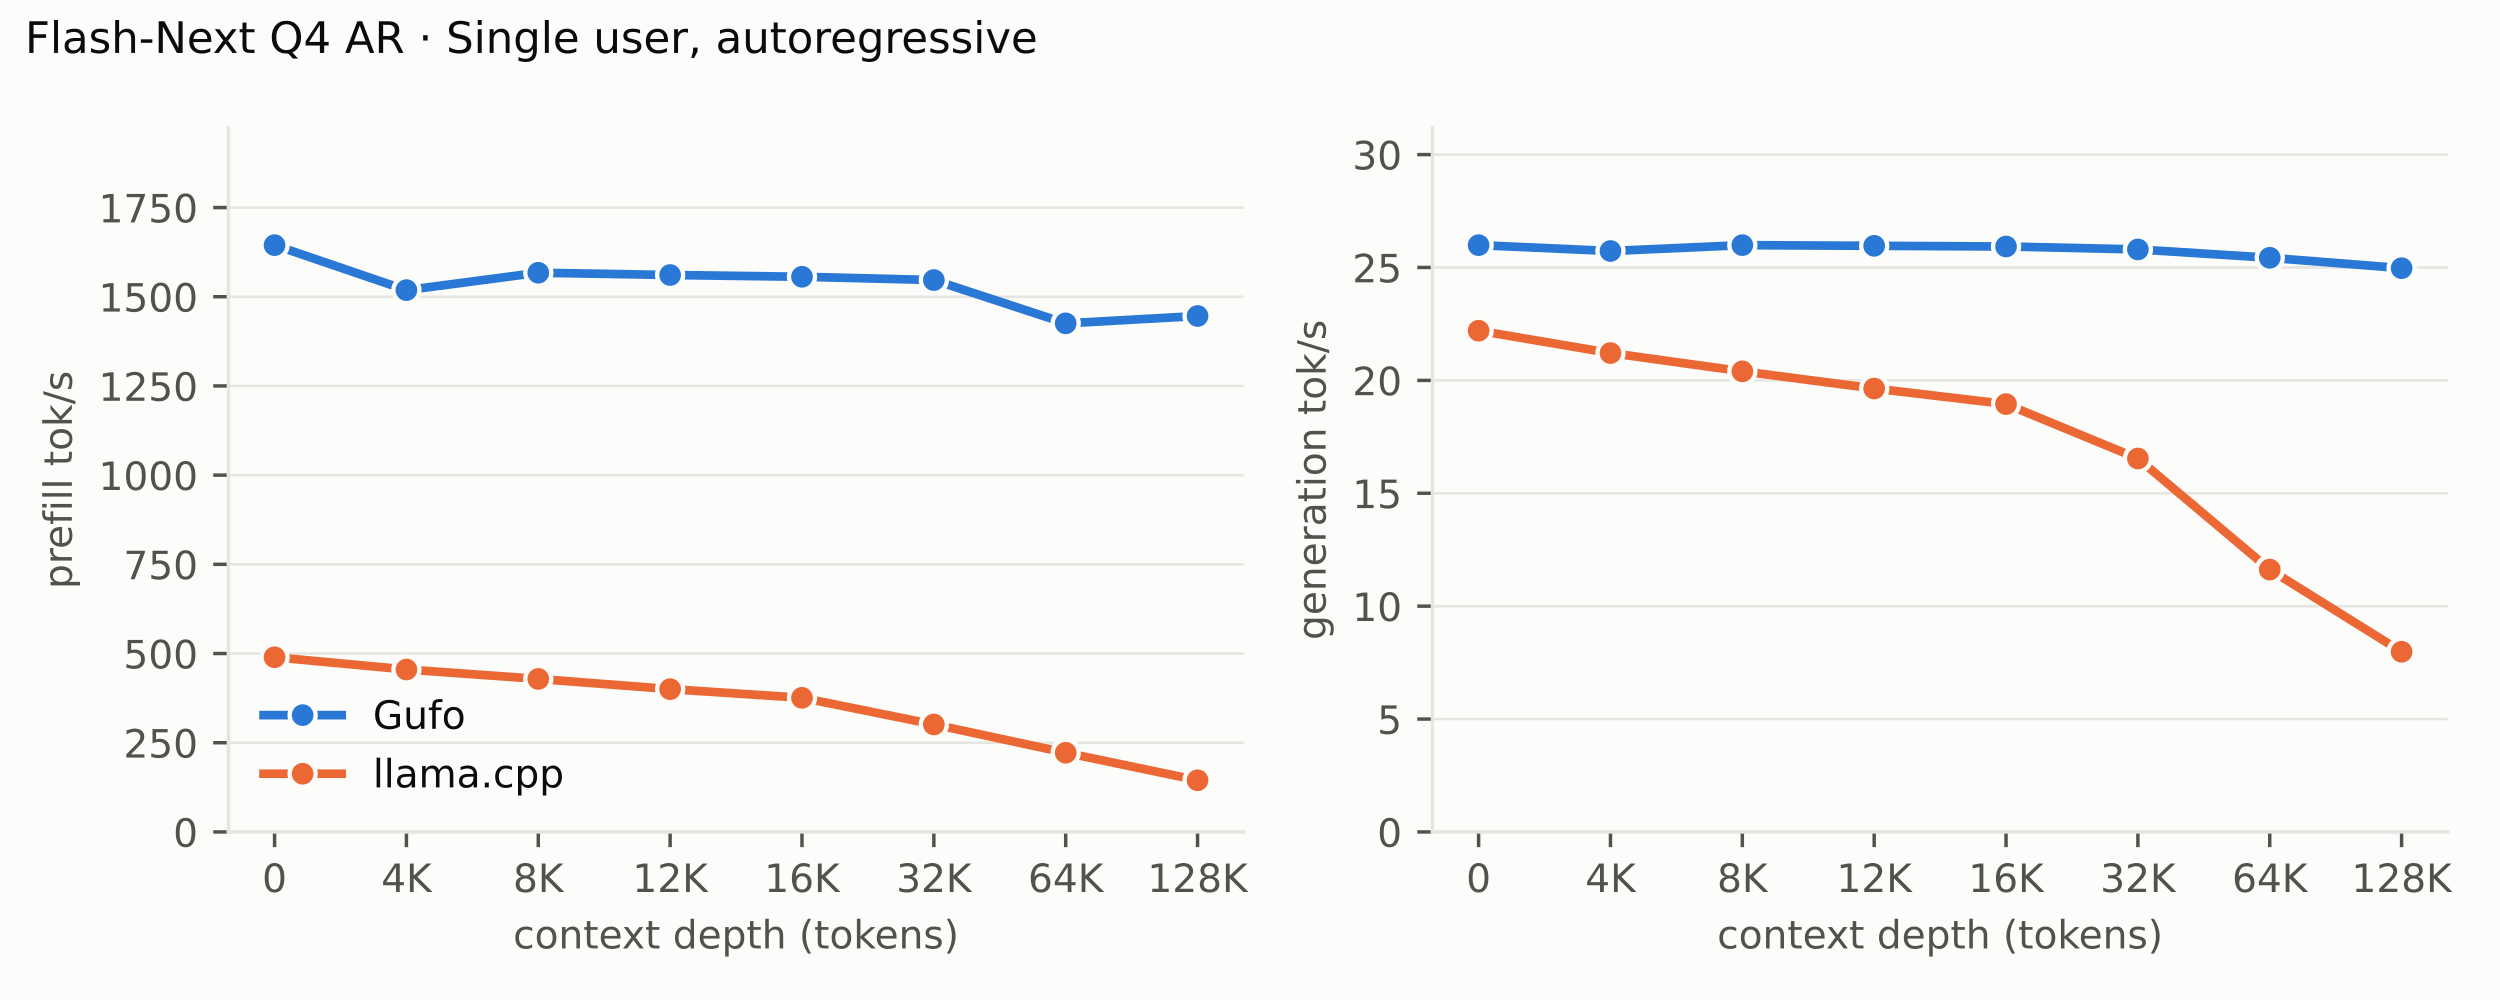
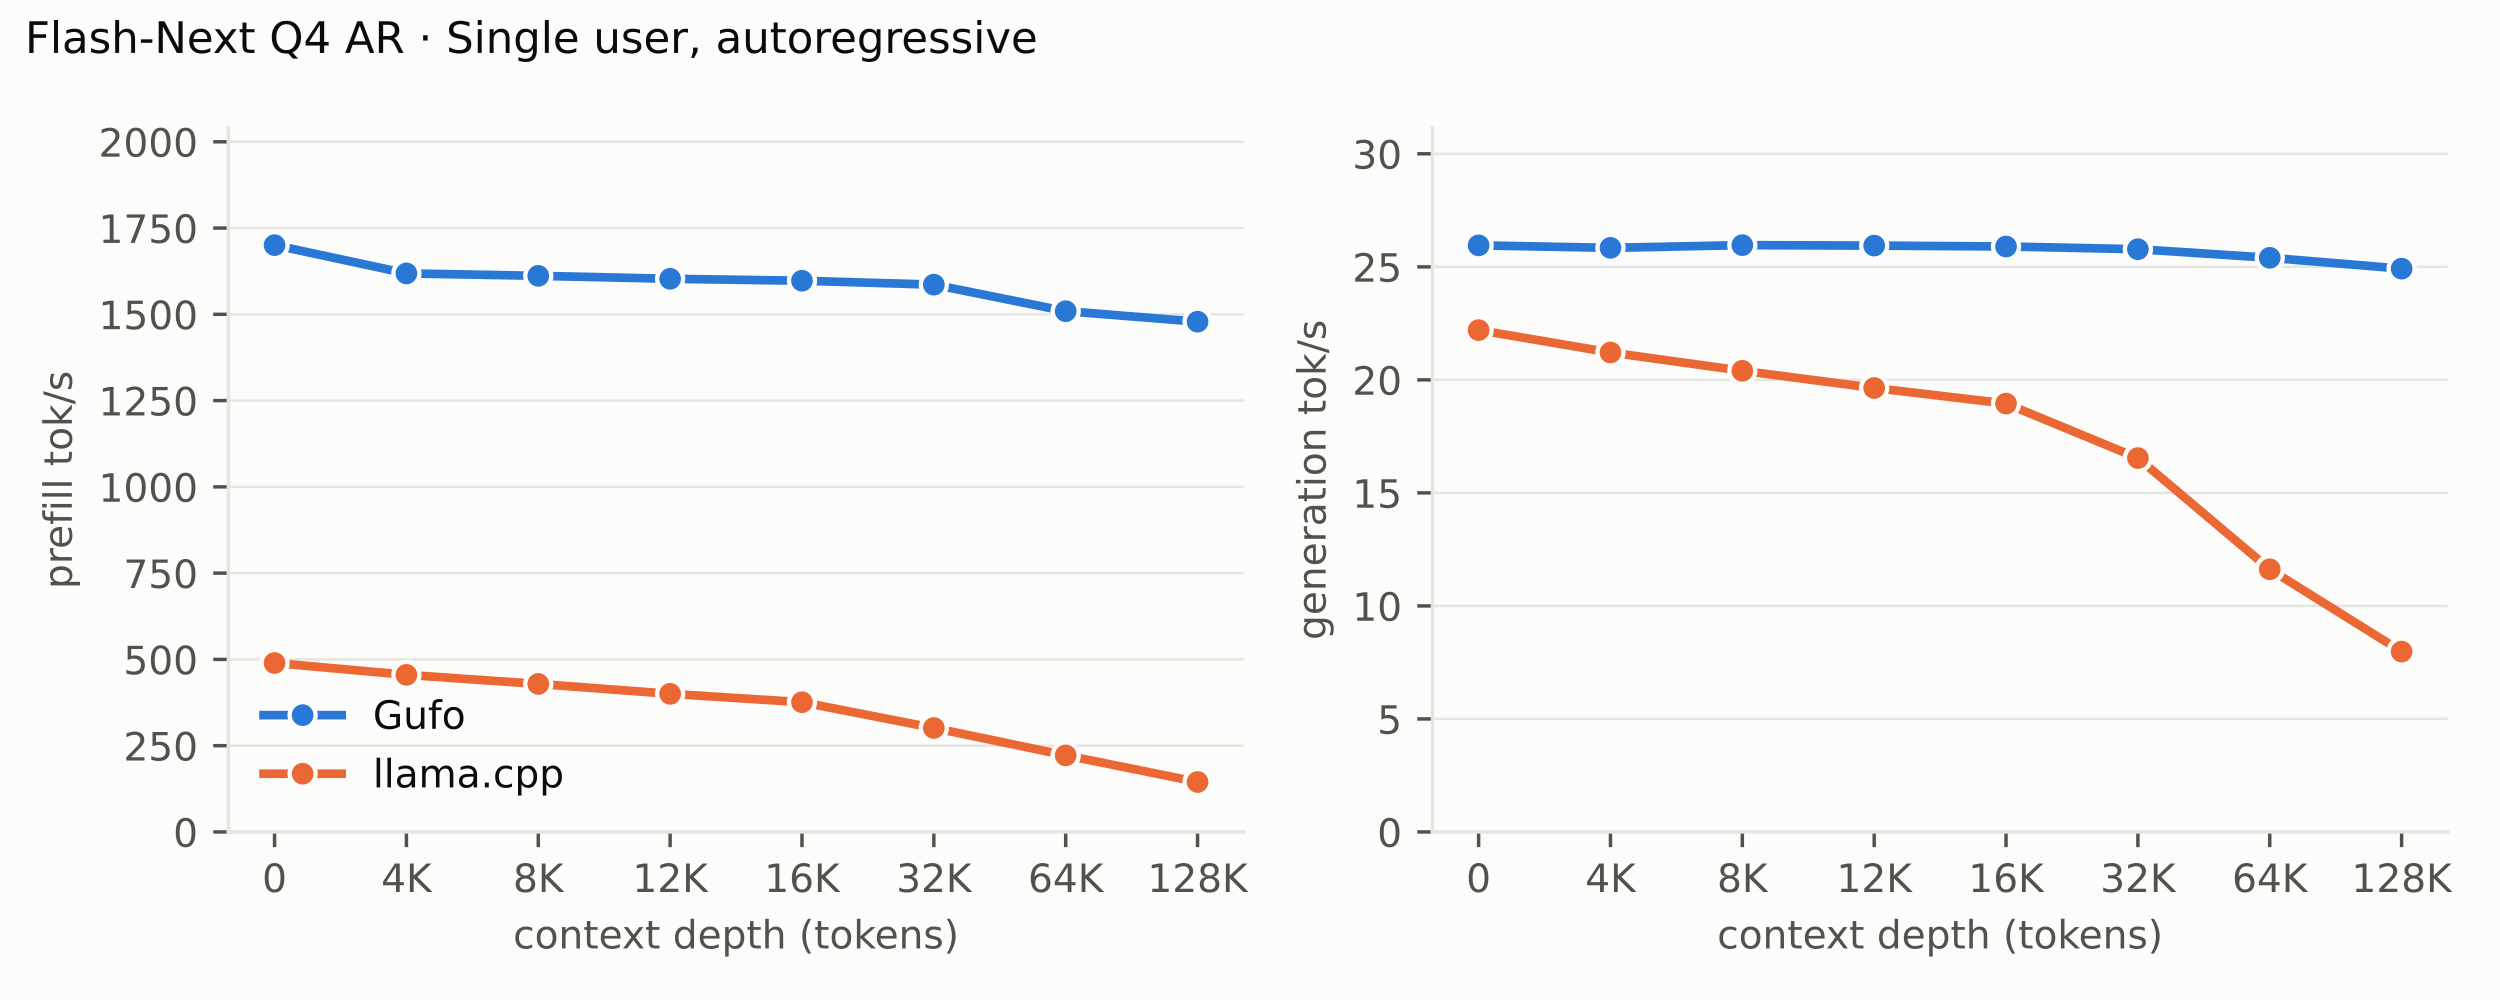
<svg xmlns="http://www.w3.org/2000/svg" xmlns:xlink="http://www.w3.org/1999/xlink" width="576pt" height="230.4pt" viewBox="0 0 576 230.4" version="1.1">
  <defs>
    <style type="text/css">*{stroke-linejoin: round; stroke-linecap: butt}</style>
  </defs>
  <g id="figure_1">
    <g id="patch_1">
      <path d="M 0 230.4 L 576 230.4 L 576 0 L 0 0 z " style="fill: #fcfcfb" />
    </g>
    <g id="axes_1">
      <g id="patch_2">
        <path d="M 52.626 191.679 L 286.549 191.679 L 286.549 29.441 L 52.626 29.441 z " style="fill: #fcfcfb" />
      </g>
      <g id="matplotlib.axis_1">
        <g id="xtick_1">
          <g id="line2d_1">
            <defs>
              <path id="m1ebf051f68" d="M 0 0 L 0 3.5 " style="stroke: #52514e; stroke-width: 0.8" />
            </defs>
            <g>
              <use xlink:href="#m1ebf051f68" x="63.259" y="191.679" style="fill: #52514e; stroke: #52514e; stroke-width: 0.8" />
            </g>
          </g>
          <g id="text_1">
            <text style="font-size: 9px; font-family: 'DejaVu Sans', 'Bitstream Vera Sans', 'Computer Modern Sans Serif', 'Lucida Grande', 'Verdana', 'Geneva', 'Lucid', 'Arial', 'Helvetica', 'Avant Garde', sans-serif; text-anchor: middle; fill: #52514e" x="63.259" y="205.517" transform="rotate(-0 63.25858 205.5172)">0</text>
          </g>
        </g>
        <g id="xtick_2">
          <g id="line2d_2">
            <g>
              <use xlink:href="#m1ebf051f68" x="93.638" y="191.679" style="fill: #52514e; stroke: #52514e; stroke-width: 0.8" />
            </g>
          </g>
          <g id="text_2">
            <text style="font-size: 9px; font-family: 'DejaVu Sans', 'Bitstream Vera Sans', 'Computer Modern Sans Serif', 'Lucida Grande', 'Verdana', 'Geneva', 'Lucid', 'Arial', 'Helvetica', 'Avant Garde', sans-serif; text-anchor: middle; fill: #52514e" x="93.638" y="205.517" transform="rotate(-0 93.63823 205.5172)">4K</text>
          </g>
        </g>
        <g id="xtick_3">
          <g id="line2d_3">
            <g>
              <use xlink:href="#m1ebf051f68" x="124.018" y="191.679" style="fill: #52514e; stroke: #52514e; stroke-width: 0.8" />
            </g>
          </g>
          <g id="text_3">
            <text style="font-size: 9px; font-family: 'DejaVu Sans', 'Bitstream Vera Sans', 'Computer Modern Sans Serif', 'Lucida Grande', 'Verdana', 'Geneva', 'Lucid', 'Arial', 'Helvetica', 'Avant Garde', sans-serif; text-anchor: middle; fill: #52514e" x="124.018" y="205.517" transform="rotate(-0 124.0179 205.5172)">8K</text>
          </g>
        </g>
        <g id="xtick_4">
          <g id="line2d_4">
            <g>
              <use xlink:href="#m1ebf051f68" x="154.398" y="191.679" style="fill: #52514e; stroke: #52514e; stroke-width: 0.8" />
            </g>
          </g>
          <g id="text_4">
            <text style="font-size: 9px; font-family: 'DejaVu Sans', 'Bitstream Vera Sans', 'Computer Modern Sans Serif', 'Lucida Grande', 'Verdana', 'Geneva', 'Lucid', 'Arial', 'Helvetica', 'Avant Garde', sans-serif; text-anchor: middle; fill: #52514e" x="154.398" y="205.517" transform="rotate(-0 154.3975 205.5172)">12K</text>
          </g>
        </g>
        <g id="xtick_5">
          <g id="line2d_5">
            <g>
              <use xlink:href="#m1ebf051f68" x="184.777" y="191.679" style="fill: #52514e; stroke: #52514e; stroke-width: 0.8" />
            </g>
          </g>
          <g id="text_5">
            <text style="font-size: 9px; font-family: 'DejaVu Sans', 'Bitstream Vera Sans', 'Computer Modern Sans Serif', 'Lucida Grande', 'Verdana', 'Geneva', 'Lucid', 'Arial', 'Helvetica', 'Avant Garde', sans-serif; text-anchor: middle; fill: #52514e" x="184.777" y="205.517" transform="rotate(-0 184.7772 205.5172)">16K</text>
          </g>
        </g>
        <g id="xtick_6">
          <g id="line2d_6">
            <g>
              <use xlink:href="#m1ebf051f68" x="215.157" y="191.679" style="fill: #52514e; stroke: #52514e; stroke-width: 0.8" />
            </g>
          </g>
          <g id="text_6">
            <text style="font-size: 9px; font-family: 'DejaVu Sans', 'Bitstream Vera Sans', 'Computer Modern Sans Serif', 'Lucida Grande', 'Verdana', 'Geneva', 'Lucid', 'Arial', 'Helvetica', 'Avant Garde', sans-serif; text-anchor: middle; fill: #52514e" x="215.157" y="205.517" transform="rotate(-0 215.1568 205.5172)">32K</text>
          </g>
        </g>
        <g id="xtick_7">
          <g id="line2d_7">
            <g>
              <use xlink:href="#m1ebf051f68" x="245.536" y="191.679" style="fill: #52514e; stroke: #52514e; stroke-width: 0.8" />
            </g>
          </g>
          <g id="text_7">
            <text style="font-size: 9px; font-family: 'DejaVu Sans', 'Bitstream Vera Sans', 'Computer Modern Sans Serif', 'Lucida Grande', 'Verdana', 'Geneva', 'Lucid', 'Arial', 'Helvetica', 'Avant Garde', sans-serif; text-anchor: middle; fill: #52514e" x="245.536" y="205.517" transform="rotate(-0 245.5365 205.5172)">64K</text>
          </g>
        </g>
        <g id="xtick_8">
          <g id="line2d_8">
            <g>
              <use xlink:href="#m1ebf051f68" x="275.916" y="191.679" style="fill: #52514e; stroke: #52514e; stroke-width: 0.8" />
            </g>
          </g>
          <g id="text_8">
            <text style="font-size: 9px; font-family: 'DejaVu Sans', 'Bitstream Vera Sans', 'Computer Modern Sans Serif', 'Lucida Grande', 'Verdana', 'Geneva', 'Lucid', 'Arial', 'Helvetica', 'Avant Garde', sans-serif; text-anchor: middle; fill: #52514e" x="275.916" y="205.517" transform="rotate(-0 275.9161 205.5172)">128K</text>
          </g>
        </g>
        <g id="text_9">
          <text style="font-size: 9px; font-family: 'DejaVu Sans', 'Bitstream Vera Sans', 'Computer Modern Sans Serif', 'Lucida Grande', 'Verdana', 'Geneva', 'Lucid', 'Arial', 'Helvetica', 'Avant Garde', sans-serif; text-anchor: middle; fill: #52514e" x="169.587" y="218.518" transform="rotate(-0 169.5874 218.5179)">context depth (tokens)</text>
        </g>
      </g>
      <g id="matplotlib.axis_2">
        <g id="ytick_1">
          <g id="line2d_9">
            <path d="M 52.626 191.679 L 286.549 191.679 " clip-path="url(#p1245cb9a4b)" style="fill: none; stroke: #e6e5e1; stroke-width: 0.6; stroke-linecap: square" />
          </g>
          <g id="line2d_10">
            <defs>
              <path id="m680e5b1e24" d="M 0 0 L -3.5 0 " style="stroke: #52514e; stroke-width: 0.8" />
            </defs>
            <g>
              <use xlink:href="#m680e5b1e24" x="52.626" y="191.679" style="fill: #52514e; stroke: #52514e; stroke-width: 0.8" />
            </g>
          </g>
          <g id="text_10">
            <text style="font-size: 9px; font-family: 'DejaVu Sans', 'Bitstream Vera Sans', 'Computer Modern Sans Serif', 'Lucida Grande', 'Verdana', 'Geneva', 'Lucid', 'Arial', 'Helvetica', 'Avant Garde', sans-serif; text-anchor: end; fill: #52514e" x="45.626" y="195.098" transform="rotate(-0 45.6257 195.0982)">0</text>
          </g>
        </g>
        <g id="ytick_2">
          <g id="line2d_11">
-             <path d="M 52.626 171.128 L 286.549 171.128 " clip-path="url(#p1245cb9a4b)" style="fill: none; stroke: #e6e5e1; stroke-width: 0.6; stroke-linecap: square" />
+             <path d="M 52.626 171.803 L 286.549 171.803 " clip-path="url(#p1245cb9a4b)" style="fill: none; stroke: #e6e5e1; stroke-width: 0.6; stroke-linecap: square" />
          </g>
          <g id="line2d_12">
            <g>
-               <use xlink:href="#m680e5b1e24" x="52.626" y="171.128" style="fill: #52514e; stroke: #52514e; stroke-width: 0.8" />
+               <use xlink:href="#m680e5b1e24" x="52.626" y="171.803" style="fill: #52514e; stroke: #52514e; stroke-width: 0.8" />
            </g>
          </g>
          <g id="text_11">
-             <text style="font-size: 9px; font-family: 'DejaVu Sans', 'Bitstream Vera Sans', 'Computer Modern Sans Serif', 'Lucida Grande', 'Verdana', 'Geneva', 'Lucid', 'Arial', 'Helvetica', 'Avant Garde', sans-serif; text-anchor: end; fill: #52514e" x="45.626" y="174.547" transform="rotate(-0 45.6257 174.5473)">250</text>
+             <text style="font-size: 9px; font-family: 'DejaVu Sans', 'Bitstream Vera Sans', 'Computer Modern Sans Serif', 'Lucida Grande', 'Verdana', 'Geneva', 'Lucid', 'Arial', 'Helvetica', 'Avant Garde', sans-serif; text-anchor: end; fill: #52514e" x="45.626" y="175.222" transform="rotate(-0 45.6257 175.2222)">250</text>
          </g>
        </g>
        <g id="ytick_3">
          <g id="line2d_13">
-             <path d="M 52.626 150.577 L 286.549 150.577 " clip-path="url(#p1245cb9a4b)" style="fill: none; stroke: #e6e5e1; stroke-width: 0.6; stroke-linecap: square" />
+             <path d="M 52.626 151.927 L 286.549 151.927 " clip-path="url(#p1245cb9a4b)" style="fill: none; stroke: #e6e5e1; stroke-width: 0.6; stroke-linecap: square" />
          </g>
          <g id="line2d_14">
            <g>
-               <use xlink:href="#m680e5b1e24" x="52.626" y="150.577" style="fill: #52514e; stroke: #52514e; stroke-width: 0.8" />
+               <use xlink:href="#m680e5b1e24" x="52.626" y="151.927" style="fill: #52514e; stroke: #52514e; stroke-width: 0.8" />
            </g>
          </g>
          <g id="text_12">
-             <text style="font-size: 9px; font-family: 'DejaVu Sans', 'Bitstream Vera Sans', 'Computer Modern Sans Serif', 'Lucida Grande', 'Verdana', 'Geneva', 'Lucid', 'Arial', 'Helvetica', 'Avant Garde', sans-serif; text-anchor: end; fill: #52514e" x="45.626" y="153.996" transform="rotate(-0 45.6257 153.9964)">500</text>
+             <text style="font-size: 9px; font-family: 'DejaVu Sans', 'Bitstream Vera Sans', 'Computer Modern Sans Serif', 'Lucida Grande', 'Verdana', 'Geneva', 'Lucid', 'Arial', 'Helvetica', 'Avant Garde', sans-serif; text-anchor: end; fill: #52514e" x="45.626" y="155.346" transform="rotate(-0 45.6257 155.3461)">500</text>
          </g>
        </g>
        <g id="ytick_4">
          <g id="line2d_15">
-             <path d="M 52.626 130.027 L 286.549 130.027 " clip-path="url(#p1245cb9a4b)" style="fill: none; stroke: #e6e5e1; stroke-width: 0.6; stroke-linecap: square" />
+             <path d="M 52.626 132.051 L 286.549 132.051 " clip-path="url(#p1245cb9a4b)" style="fill: none; stroke: #e6e5e1; stroke-width: 0.6; stroke-linecap: square" />
          </g>
          <g id="line2d_16">
            <g>
-               <use xlink:href="#m680e5b1e24" x="52.626" y="130.027" style="fill: #52514e; stroke: #52514e; stroke-width: 0.8" />
+               <use xlink:href="#m680e5b1e24" x="52.626" y="132.051" style="fill: #52514e; stroke: #52514e; stroke-width: 0.8" />
            </g>
          </g>
          <g id="text_13">
-             <text style="font-size: 9px; font-family: 'DejaVu Sans', 'Bitstream Vera Sans', 'Computer Modern Sans Serif', 'Lucida Grande', 'Verdana', 'Geneva', 'Lucid', 'Arial', 'Helvetica', 'Avant Garde', sans-serif; text-anchor: end; fill: #52514e" x="45.626" y="133.445" transform="rotate(-0 45.6257 133.4455)">750</text>
+             <text style="font-size: 9px; font-family: 'DejaVu Sans', 'Bitstream Vera Sans', 'Computer Modern Sans Serif', 'Lucida Grande', 'Verdana', 'Geneva', 'Lucid', 'Arial', 'Helvetica', 'Avant Garde', sans-serif; text-anchor: end; fill: #52514e" x="45.626" y="135.47" transform="rotate(-0 45.6257 135.47)">750</text>
          </g>
        </g>
        <g id="ytick_5">
          <g id="line2d_17">
-             <path d="M 52.626 109.476 L 286.549 109.476 " clip-path="url(#p1245cb9a4b)" style="fill: none; stroke: #e6e5e1; stroke-width: 0.6; stroke-linecap: square" />
+             <path d="M 52.626 112.175 L 286.549 112.175 " clip-path="url(#p1245cb9a4b)" style="fill: none; stroke: #e6e5e1; stroke-width: 0.6; stroke-linecap: square" />
          </g>
          <g id="line2d_18">
            <g>
-               <use xlink:href="#m680e5b1e24" x="52.626" y="109.476" style="fill: #52514e; stroke: #52514e; stroke-width: 0.8" />
+               <use xlink:href="#m680e5b1e24" x="52.626" y="112.175" style="fill: #52514e; stroke: #52514e; stroke-width: 0.8" />
            </g>
          </g>
          <g id="text_14">
-             <text style="font-size: 9px; font-family: 'DejaVu Sans', 'Bitstream Vera Sans', 'Computer Modern Sans Serif', 'Lucida Grande', 'Verdana', 'Geneva', 'Lucid', 'Arial', 'Helvetica', 'Avant Garde', sans-serif; text-anchor: end; fill: #52514e" x="45.626" y="112.895" transform="rotate(-0 45.6257 112.8946)">1000</text>
+             <text style="font-size: 9px; font-family: 'DejaVu Sans', 'Bitstream Vera Sans', 'Computer Modern Sans Serif', 'Lucida Grande', 'Verdana', 'Geneva', 'Lucid', 'Arial', 'Helvetica', 'Avant Garde', sans-serif; text-anchor: end; fill: #52514e" x="45.626" y="115.594" transform="rotate(-0 45.6257 115.5939)">1000</text>
          </g>
        </g>
        <g id="ytick_6">
          <g id="line2d_19">
-             <path d="M 52.626 88.925 L 286.549 88.925 " clip-path="url(#p1245cb9a4b)" style="fill: none; stroke: #e6e5e1; stroke-width: 0.6; stroke-linecap: square" />
+             <path d="M 52.626 92.299 L 286.549 92.299 " clip-path="url(#p1245cb9a4b)" style="fill: none; stroke: #e6e5e1; stroke-width: 0.6; stroke-linecap: square" />
          </g>
          <g id="line2d_20">
            <g>
-               <use xlink:href="#m680e5b1e24" x="52.626" y="88.925" style="fill: #52514e; stroke: #52514e; stroke-width: 0.8" />
+               <use xlink:href="#m680e5b1e24" x="52.626" y="92.299" style="fill: #52514e; stroke: #52514e; stroke-width: 0.8" />
            </g>
          </g>
          <g id="text_15">
-             <text style="font-size: 9px; font-family: 'DejaVu Sans', 'Bitstream Vera Sans', 'Computer Modern Sans Serif', 'Lucida Grande', 'Verdana', 'Geneva', 'Lucid', 'Arial', 'Helvetica', 'Avant Garde', sans-serif; text-anchor: end; fill: #52514e" x="45.626" y="92.344" transform="rotate(-0 45.6257 92.34363)">1250</text>
+             <text style="font-size: 9px; font-family: 'DejaVu Sans', 'Bitstream Vera Sans', 'Computer Modern Sans Serif', 'Lucida Grande', 'Verdana', 'Geneva', 'Lucid', 'Arial', 'Helvetica', 'Avant Garde', sans-serif; text-anchor: end; fill: #52514e" x="45.626" y="95.718" transform="rotate(-0 45.6257 95.71779)">1250</text>
          </g>
        </g>
        <g id="ytick_7">
          <g id="line2d_21">
-             <path d="M 52.626 68.374 L 286.549 68.374 " clip-path="url(#p1245cb9a4b)" style="fill: none; stroke: #e6e5e1; stroke-width: 0.6; stroke-linecap: square" />
+             <path d="M 52.626 72.423 L 286.549 72.423 " clip-path="url(#p1245cb9a4b)" style="fill: none; stroke: #e6e5e1; stroke-width: 0.6; stroke-linecap: square" />
          </g>
          <g id="line2d_22">
            <g>
-               <use xlink:href="#m680e5b1e24" x="52.626" y="68.374" style="fill: #52514e; stroke: #52514e; stroke-width: 0.8" />
+               <use xlink:href="#m680e5b1e24" x="52.626" y="72.423" style="fill: #52514e; stroke: #52514e; stroke-width: 0.8" />
            </g>
          </g>
          <g id="text_16">
-             <text style="font-size: 9px; font-family: 'DejaVu Sans', 'Bitstream Vera Sans', 'Computer Modern Sans Serif', 'Lucida Grande', 'Verdana', 'Geneva', 'Lucid', 'Arial', 'Helvetica', 'Avant Garde', sans-serif; text-anchor: end; fill: #52514e" x="45.626" y="71.793" transform="rotate(-0 45.6257 71.79271)">1500</text>
+             <text style="font-size: 9px; font-family: 'DejaVu Sans', 'Bitstream Vera Sans', 'Computer Modern Sans Serif', 'Lucida Grande', 'Verdana', 'Geneva', 'Lucid', 'Arial', 'Helvetica', 'Avant Garde', sans-serif; text-anchor: end; fill: #52514e" x="45.626" y="75.842" transform="rotate(-0 45.6257 75.84169)">1500</text>
          </g>
        </g>
        <g id="ytick_8">
          <g id="line2d_23">
-             <path d="M 52.626 47.823 L 286.549 47.823 " clip-path="url(#p1245cb9a4b)" style="fill: none; stroke: #e6e5e1; stroke-width: 0.6; stroke-linecap: square" />
+             <path d="M 52.626 52.547 L 286.549 52.547 " clip-path="url(#p1245cb9a4b)" style="fill: none; stroke: #e6e5e1; stroke-width: 0.6; stroke-linecap: square" />
          </g>
          <g id="line2d_24">
            <g>
-               <use xlink:href="#m680e5b1e24" x="52.626" y="47.823" style="fill: #52514e; stroke: #52514e; stroke-width: 0.8" />
+               <use xlink:href="#m680e5b1e24" x="52.626" y="52.547" style="fill: #52514e; stroke: #52514e; stroke-width: 0.8" />
            </g>
          </g>
          <g id="text_17">
-             <text style="font-size: 9px; font-family: 'DejaVu Sans', 'Bitstream Vera Sans', 'Computer Modern Sans Serif', 'Lucida Grande', 'Verdana', 'Geneva', 'Lucid', 'Arial', 'Helvetica', 'Avant Garde', sans-serif; text-anchor: end; fill: #52514e" x="45.626" y="51.242" transform="rotate(-0 45.6257 51.24179)">1750</text>
-           </g>
-         </g>
-         <g id="text_18">
+             <text style="font-size: 9px; font-family: 'DejaVu Sans', 'Bitstream Vera Sans', 'Computer Modern Sans Serif', 'Lucida Grande', 'Verdana', 'Geneva', 'Lucid', 'Arial', 'Helvetica', 'Avant Garde', sans-serif; text-anchor: end; fill: #52514e" x="45.626" y="55.966" transform="rotate(-0 45.6257 55.9656)">1750</text>
+           </g>
+         </g>
+         <g id="ytick_9">
+           <g id="line2d_25">
+             <path d="M 52.626 32.671 L 286.549 32.671 " clip-path="url(#p1245cb9a4b)" style="fill: none; stroke: #e6e5e1; stroke-width: 0.6; stroke-linecap: square" />
+           </g>
+           <g id="line2d_26">
+             <g>
+               <use xlink:href="#m680e5b1e24" x="52.626" y="32.671" style="fill: #52514e; stroke: #52514e; stroke-width: 0.8" />
+             </g>
+           </g>
+           <g id="text_18">
+             <text style="font-size: 9px; font-family: 'DejaVu Sans', 'Bitstream Vera Sans', 'Computer Modern Sans Serif', 'Lucida Grande', 'Verdana', 'Geneva', 'Lucid', 'Arial', 'Helvetica', 'Avant Garde', sans-serif; text-anchor: end; fill: #52514e" x="45.626" y="36.09" transform="rotate(-0 45.6257 36.08951)">2000</text>
+           </g>
+         </g>
+         <g id="text_19">
          <text style="font-size: 9px; font-family: 'DejaVu Sans', 'Bitstream Vera Sans', 'Computer Modern Sans Serif', 'Lucida Grande', 'Verdana', 'Geneva', 'Lucid', 'Arial', 'Helvetica', 'Avant Garde', sans-serif; text-anchor: middle; fill: #52514e" x="16.559" y="110.56" transform="rotate(-90 16.55859 110.56)">prefill tok/s</text>
        </g>
      </g>
-       <g id="line2d_25">
-         <path d="M 63.259 56.481 L 93.638 66.847 L 124.018 62.84 L 154.398 63.362 L 184.777 63.769 L 215.157 64.526 L 245.536 74.499 L 275.916 72.805 " clip-path="url(#p1245cb9a4b)" style="fill: none; stroke: #2a78d6; stroke-width: 2; stroke-linecap: square" />
+       <g id="line2d_27">
+         <path d="M 63.259 56.481 L 93.638 62.994 L 124.018 63.556 L 154.398 64.235 L 184.777 64.678 L 215.157 65.587 L 245.536 71.699 L 275.916 74.119 " clip-path="url(#p1245cb9a4b)" style="fill: none; stroke: #2a78d6; stroke-width: 2; stroke-linecap: square" />
        <defs>
          <path id="m91930ba968" d="M 0 3 C 0.796 3 1.559 2.684 2.121 2.121 C 2.684 1.559 3 0.796 3 0 C 3 -0.796 2.684 -1.559 2.121 -2.121 C 1.559 -2.684 0.796 -3 0 -3 C -0.796 -3 -1.559 -2.684 -2.121 -2.121 C -2.684 -1.559 -3 -0.796 -3 0 C -3 0.796 -2.684 1.559 -2.121 2.121 C -1.559 2.684 -0.796 3 0 3 z " style="stroke: #fcfcfb" />
        </defs>
        <g clip-path="url(#p1245cb9a4b)">
          <use xlink:href="#m91930ba968" x="63.259" y="56.481" style="fill: #2a78d6; stroke: #fcfcfb" />
-           <use xlink:href="#m91930ba968" x="93.638" y="66.847" style="fill: #2a78d6; stroke: #fcfcfb" />
-           <use xlink:href="#m91930ba968" x="124.018" y="62.84" style="fill: #2a78d6; stroke: #fcfcfb" />
-           <use xlink:href="#m91930ba968" x="154.398" y="63.362" style="fill: #2a78d6; stroke: #fcfcfb" />
-           <use xlink:href="#m91930ba968" x="184.777" y="63.769" style="fill: #2a78d6; stroke: #fcfcfb" />
-           <use xlink:href="#m91930ba968" x="215.157" y="64.526" style="fill: #2a78d6; stroke: #fcfcfb" />
-           <use xlink:href="#m91930ba968" x="245.536" y="74.499" style="fill: #2a78d6; stroke: #fcfcfb" />
-           <use xlink:href="#m91930ba968" x="275.916" y="72.805" style="fill: #2a78d6; stroke: #fcfcfb" />
-         </g>
-       </g>
-       <g id="line2d_26">
-         <path d="M 63.259 151.433 L 93.638 154.257 L 124.018 156.426 L 154.398 158.781 L 184.777 160.78 L 215.157 166.911 L 245.536 173.435 L 275.916 179.778 " clip-path="url(#p1245cb9a4b)" style="fill: none; stroke: #eb6834; stroke-width: 2; stroke-linecap: square" />
+           <use xlink:href="#m91930ba968" x="93.638" y="62.994" style="fill: #2a78d6; stroke: #fcfcfb" />
+           <use xlink:href="#m91930ba968" x="124.018" y="63.556" style="fill: #2a78d6; stroke: #fcfcfb" />
+           <use xlink:href="#m91930ba968" x="154.398" y="64.235" style="fill: #2a78d6; stroke: #fcfcfb" />
+           <use xlink:href="#m91930ba968" x="184.777" y="64.678" style="fill: #2a78d6; stroke: #fcfcfb" />
+           <use xlink:href="#m91930ba968" x="215.157" y="65.587" style="fill: #2a78d6; stroke: #fcfcfb" />
+           <use xlink:href="#m91930ba968" x="245.536" y="71.699" style="fill: #2a78d6; stroke: #fcfcfb" />
+           <use xlink:href="#m91930ba968" x="275.916" y="74.119" style="fill: #2a78d6; stroke: #fcfcfb" />
+         </g>
+       </g>
+       <g id="line2d_28">
+         <path d="M 63.259 152.755 L 93.638 155.486 L 124.018 157.584 L 154.398 159.861 L 184.777 161.794 L 215.157 167.724 L 245.536 174.034 L 275.916 180.169 " clip-path="url(#p1245cb9a4b)" style="fill: none; stroke: #eb6834; stroke-width: 2; stroke-linecap: square" />
        <defs>
          <path id="ma0614988b8" d="M 0 3 C 0.796 3 1.559 2.684 2.121 2.121 C 2.684 1.559 3 0.796 3 0 C 3 -0.796 2.684 -1.559 2.121 -2.121 C 1.559 -2.684 0.796 -3 0 -3 C -0.796 -3 -1.559 -2.684 -2.121 -2.121 C -2.684 -1.559 -3 -0.796 -3 0 C -3 0.796 -2.684 1.559 -2.121 2.121 C -1.559 2.684 -0.796 3 0 3 z " style="stroke: #fcfcfb" />
        </defs>
        <g clip-path="url(#p1245cb9a4b)">
-           <use xlink:href="#ma0614988b8" x="63.259" y="151.433" style="fill: #eb6834; stroke: #fcfcfb" />
-           <use xlink:href="#ma0614988b8" x="93.638" y="154.257" style="fill: #eb6834; stroke: #fcfcfb" />
-           <use xlink:href="#ma0614988b8" x="124.018" y="156.426" style="fill: #eb6834; stroke: #fcfcfb" />
-           <use xlink:href="#ma0614988b8" x="154.398" y="158.781" style="fill: #eb6834; stroke: #fcfcfb" />
-           <use xlink:href="#ma0614988b8" x="184.777" y="160.78" style="fill: #eb6834; stroke: #fcfcfb" />
-           <use xlink:href="#ma0614988b8" x="215.157" y="166.911" style="fill: #eb6834; stroke: #fcfcfb" />
-           <use xlink:href="#ma0614988b8" x="245.536" y="173.435" style="fill: #eb6834; stroke: #fcfcfb" />
-           <use xlink:href="#ma0614988b8" x="275.916" y="179.778" style="fill: #eb6834; stroke: #fcfcfb" />
+           <use xlink:href="#ma0614988b8" x="63.259" y="152.755" style="fill: #eb6834; stroke: #fcfcfb" />
+           <use xlink:href="#ma0614988b8" x="93.638" y="155.486" style="fill: #eb6834; stroke: #fcfcfb" />
+           <use xlink:href="#ma0614988b8" x="124.018" y="157.584" style="fill: #eb6834; stroke: #fcfcfb" />
+           <use xlink:href="#ma0614988b8" x="154.398" y="159.861" style="fill: #eb6834; stroke: #fcfcfb" />
+           <use xlink:href="#ma0614988b8" x="184.777" y="161.794" style="fill: #eb6834; stroke: #fcfcfb" />
+           <use xlink:href="#ma0614988b8" x="215.157" y="167.724" style="fill: #eb6834; stroke: #fcfcfb" />
+           <use xlink:href="#ma0614988b8" x="245.536" y="174.034" style="fill: #eb6834; stroke: #fcfcfb" />
+           <use xlink:href="#ma0614988b8" x="275.916" y="180.169" style="fill: #eb6834; stroke: #fcfcfb" />
        </g>
      </g>
      <g id="patch_3">
        <path d="M 52.626 191.679 L 52.626 29.441 " style="fill: none; stroke: #e6e5e1; stroke-width: 0.8; stroke-linejoin: miter; stroke-linecap: square" />
      </g>
      <g id="patch_4">
        <path d="M 52.626 191.679 L 286.549 191.679 " style="fill: none; stroke: #e6e5e1; stroke-width: 0.8; stroke-linejoin: miter; stroke-linecap: square" />
      </g>
      <g id="legend_1">
-         <g id="line2d_27">
+         <g id="line2d_29">
          <path d="M 60.726 164.766 L 69.726 164.766 L 78.726 164.766 " style="fill: none; stroke: #2a78d6; stroke-width: 2; stroke-linecap: square" />
          <g>
            <use xlink:href="#m91930ba968" x="69.726" y="164.766" style="fill: #2a78d6; stroke: #fcfcfb" />
          </g>
        </g>
-         <g id="text_19">
+         <g id="text_20">
          <text style="font-size: 9px; font-family: 'DejaVu Sans', 'Bitstream Vera Sans', 'Computer Modern Sans Serif', 'Lucida Grande', 'Verdana', 'Geneva', 'Lucid', 'Arial', 'Helvetica', 'Avant Garde', sans-serif; text-anchor: start; fill: #0b0b0b" x="85.926" y="167.916" transform="rotate(-0 85.9257 167.9165)">Gufo</text>
        </g>
-         <g id="line2d_28">
+         <g id="line2d_30">
          <path d="M 60.726 178.267 L 69.726 178.267 L 78.726 178.267 " style="fill: none; stroke: #eb6834; stroke-width: 2; stroke-linecap: square" />
          <g>
            <use xlink:href="#ma0614988b8" x="69.726" y="178.267" style="fill: #eb6834; stroke: #fcfcfb" />
          </g>
        </g>
-         <g id="text_20">
+         <g id="text_21">
          <text style="font-size: 9px; font-family: 'DejaVu Sans', 'Bitstream Vera Sans', 'Computer Modern Sans Serif', 'Lucida Grande', 'Verdana', 'Geneva', 'Lucid', 'Arial', 'Helvetica', 'Avant Garde', sans-serif; text-anchor: start; fill: #0b0b0b" x="85.926" y="181.417" transform="rotate(-0 85.9257 181.4172)">llama.cpp</text>
        </g>
      </g>
    </g>
    <g id="axes_2">
      <g id="patch_5">
        <path d="M 330.039 191.679 L 563.963 191.679 L 563.963 29.441 L 330.039 29.441 z " style="fill: #fcfcfb" />
      </g>
      <g id="matplotlib.axis_3">
        <g id="xtick_9">
-           <g id="line2d_29">
+           <g id="line2d_31">
            <g>
              <use xlink:href="#m1ebf051f68" x="340.672" y="191.679" style="fill: #52514e; stroke: #52514e; stroke-width: 0.8" />
            </g>
          </g>
-           <g id="text_21">
+           <g id="text_22">
            <text style="font-size: 9px; font-family: 'DejaVu Sans', 'Bitstream Vera Sans', 'Computer Modern Sans Serif', 'Lucida Grande', 'Verdana', 'Geneva', 'Lucid', 'Arial', 'Helvetica', 'Avant Garde', sans-serif; text-anchor: middle; fill: #52514e" x="340.672" y="205.517" transform="rotate(-0 340.6723 205.5172)">0</text>
          </g>
        </g>
        <g id="xtick_10">
-           <g id="line2d_30">
+           <g id="line2d_32">
            <g>
              <use xlink:href="#m1ebf051f68" x="371.052" y="191.679" style="fill: #52514e; stroke: #52514e; stroke-width: 0.8" />
            </g>
          </g>
-           <g id="text_22">
+           <g id="text_23">
            <text style="font-size: 9px; font-family: 'DejaVu Sans', 'Bitstream Vera Sans', 'Computer Modern Sans Serif', 'Lucida Grande', 'Verdana', 'Geneva', 'Lucid', 'Arial', 'Helvetica', 'Avant Garde', sans-serif; text-anchor: middle; fill: #52514e" x="371.052" y="205.517" transform="rotate(-0 371.052 205.5172)">4K</text>
          </g>
        </g>
        <g id="xtick_11">
-           <g id="line2d_31">
+           <g id="line2d_33">
            <g>
              <use xlink:href="#m1ebf051f68" x="401.432" y="191.679" style="fill: #52514e; stroke: #52514e; stroke-width: 0.8" />
            </g>
          </g>
-           <g id="text_23">
+           <g id="text_24">
            <text style="font-size: 9px; font-family: 'DejaVu Sans', 'Bitstream Vera Sans', 'Computer Modern Sans Serif', 'Lucida Grande', 'Verdana', 'Geneva', 'Lucid', 'Arial', 'Helvetica', 'Avant Garde', sans-serif; text-anchor: middle; fill: #52514e" x="401.432" y="205.517" transform="rotate(-0 401.4316 205.5172)">8K</text>
          </g>
        </g>
        <g id="xtick_12">
-           <g id="line2d_32">
+           <g id="line2d_34">
            <g>
              <use xlink:href="#m1ebf051f68" x="431.811" y="191.679" style="fill: #52514e; stroke: #52514e; stroke-width: 0.8" />
            </g>
          </g>
-           <g id="text_24">
+           <g id="text_25">
            <text style="font-size: 9px; font-family: 'DejaVu Sans', 'Bitstream Vera Sans', 'Computer Modern Sans Serif', 'Lucida Grande', 'Verdana', 'Geneva', 'Lucid', 'Arial', 'Helvetica', 'Avant Garde', sans-serif; text-anchor: middle; fill: #52514e" x="431.811" y="205.517" transform="rotate(-0 431.8113 205.5172)">12K</text>
          </g>
        </g>
        <g id="xtick_13">
-           <g id="line2d_33">
+           <g id="line2d_35">
            <g>
              <use xlink:href="#m1ebf051f68" x="462.191" y="191.679" style="fill: #52514e; stroke: #52514e; stroke-width: 0.8" />
            </g>
          </g>
-           <g id="text_25">
+           <g id="text_26">
            <text style="font-size: 9px; font-family: 'DejaVu Sans', 'Bitstream Vera Sans', 'Computer Modern Sans Serif', 'Lucida Grande', 'Verdana', 'Geneva', 'Lucid', 'Arial', 'Helvetica', 'Avant Garde', sans-serif; text-anchor: middle; fill: #52514e" x="462.191" y="205.517" transform="rotate(-0 462.1909 205.5172)">16K</text>
          </g>
        </g>
        <g id="xtick_14">
-           <g id="line2d_34">
+           <g id="line2d_36">
            <g>
              <use xlink:href="#m1ebf051f68" x="492.571" y="191.679" style="fill: #52514e; stroke: #52514e; stroke-width: 0.8" />
            </g>
          </g>
-           <g id="text_26">
+           <g id="text_27">
            <text style="font-size: 9px; font-family: 'DejaVu Sans', 'Bitstream Vera Sans', 'Computer Modern Sans Serif', 'Lucida Grande', 'Verdana', 'Geneva', 'Lucid', 'Arial', 'Helvetica', 'Avant Garde', sans-serif; text-anchor: middle; fill: #52514e" x="492.571" y="205.517" transform="rotate(-0 492.5706 205.5172)">32K</text>
          </g>
        </g>
        <g id="xtick_15">
-           <g id="line2d_35">
+           <g id="line2d_37">
            <g>
              <use xlink:href="#m1ebf051f68" x="522.95" y="191.679" style="fill: #52514e; stroke: #52514e; stroke-width: 0.8" />
            </g>
          </g>
-           <g id="text_27">
+           <g id="text_28">
            <text style="font-size: 9px; font-family: 'DejaVu Sans', 'Bitstream Vera Sans', 'Computer Modern Sans Serif', 'Lucida Grande', 'Verdana', 'Geneva', 'Lucid', 'Arial', 'Helvetica', 'Avant Garde', sans-serif; text-anchor: middle; fill: #52514e" x="522.95" y="205.517" transform="rotate(-0 522.9502 205.5172)">64K</text>
          </g>
        </g>
        <g id="xtick_16">
-           <g id="line2d_36">
+           <g id="line2d_38">
            <g>
              <use xlink:href="#m1ebf051f68" x="553.33" y="191.679" style="fill: #52514e; stroke: #52514e; stroke-width: 0.8" />
            </g>
          </g>
-           <g id="text_28">
+           <g id="text_29">
            <text style="font-size: 9px; font-family: 'DejaVu Sans', 'Bitstream Vera Sans', 'Computer Modern Sans Serif', 'Lucida Grande', 'Verdana', 'Geneva', 'Lucid', 'Arial', 'Helvetica', 'Avant Garde', sans-serif; text-anchor: middle; fill: #52514e" x="553.33" y="205.517" transform="rotate(-0 553.3299 205.5172)">128K</text>
          </g>
        </g>
-         <g id="text_29">
+         <g id="text_30">
          <text style="font-size: 9px; font-family: 'DejaVu Sans', 'Bitstream Vera Sans', 'Computer Modern Sans Serif', 'Lucida Grande', 'Verdana', 'Geneva', 'Lucid', 'Arial', 'Helvetica', 'Avant Garde', sans-serif; text-anchor: middle; fill: #52514e" x="447.001" y="218.518" transform="rotate(-0 447.0011 218.5179)">context depth (tokens)</text>
        </g>
      </g>
      <g id="matplotlib.axis_4">
-         <g id="ytick_9">
-           <g id="line2d_37">
-             <path d="M 330.039 191.679 L 563.963 191.679 " clip-path="url(#pfcade36f7c)" style="fill: none; stroke: #e6e5e1; stroke-width: 0.6; stroke-linecap: square" />
-           </g>
-           <g id="line2d_38">
-             <g>
-               <use xlink:href="#m680e5b1e24" x="330.039" y="191.679" style="fill: #52514e; stroke: #52514e; stroke-width: 0.8" />
-             </g>
-           </g>
-           <g id="text_30">
-             <text style="font-size: 9px; font-family: 'DejaVu Sans', 'Bitstream Vera Sans', 'Computer Modern Sans Serif', 'Lucida Grande', 'Verdana', 'Geneva', 'Lucid', 'Arial', 'Helvetica', 'Avant Garde', sans-serif; text-anchor: end; fill: #52514e" x="323.039" y="195.098" transform="rotate(-0 323.0395 195.0982)">0</text>
-           </g>
-         </g>
        <g id="ytick_10">
          <g id="line2d_39">
-             <path d="M 330.039 165.67 L 563.963 165.67 " clip-path="url(#pfcade36f7c)" style="fill: none; stroke: #e6e5e1; stroke-width: 0.6; stroke-linecap: square" />
+             <path d="M 330.039 191.679 L 563.963 191.679 " clip-path="url(#pfcade36f7c)" style="fill: none; stroke: #e6e5e1; stroke-width: 0.6; stroke-linecap: square" />
          </g>
          <g id="line2d_40">
            <g>
-               <use xlink:href="#m680e5b1e24" x="330.039" y="165.67" style="fill: #52514e; stroke: #52514e; stroke-width: 0.8" />
+               <use xlink:href="#m680e5b1e24" x="330.039" y="191.679" style="fill: #52514e; stroke: #52514e; stroke-width: 0.8" />
            </g>
          </g>
          <g id="text_31">
-             <text style="font-size: 9px; font-family: 'DejaVu Sans', 'Bitstream Vera Sans', 'Computer Modern Sans Serif', 'Lucida Grande', 'Verdana', 'Geneva', 'Lucid', 'Arial', 'Helvetica', 'Avant Garde', sans-serif; text-anchor: end; fill: #52514e" x="323.039" y="169.088" transform="rotate(-0 323.0395 169.0885)">5</text>
+             <text style="font-size: 9px; font-family: 'DejaVu Sans', 'Bitstream Vera Sans', 'Computer Modern Sans Serif', 'Lucida Grande', 'Verdana', 'Geneva', 'Lucid', 'Arial', 'Helvetica', 'Avant Garde', sans-serif; text-anchor: end; fill: #52514e" x="323.039" y="195.098" transform="rotate(-0 323.0395 195.0982)">0</text>
          </g>
        </g>
        <g id="ytick_11">
          <g id="line2d_41">
-             <path d="M 330.039 139.66 L 563.963 139.66 " clip-path="url(#pfcade36f7c)" style="fill: none; stroke: #e6e5e1; stroke-width: 0.6; stroke-linecap: square" />
+             <path d="M 330.039 165.639 L 563.963 165.639 " clip-path="url(#pfcade36f7c)" style="fill: none; stroke: #e6e5e1; stroke-width: 0.6; stroke-linecap: square" />
          </g>
          <g id="line2d_42">
            <g>
-               <use xlink:href="#m680e5b1e24" x="330.039" y="139.66" style="fill: #52514e; stroke: #52514e; stroke-width: 0.8" />
+               <use xlink:href="#m680e5b1e24" x="330.039" y="165.639" style="fill: #52514e; stroke: #52514e; stroke-width: 0.8" />
            </g>
          </g>
          <g id="text_32">
-             <text style="font-size: 9px; font-family: 'DejaVu Sans', 'Bitstream Vera Sans', 'Computer Modern Sans Serif', 'Lucida Grande', 'Verdana', 'Geneva', 'Lucid', 'Arial', 'Helvetica', 'Avant Garde', sans-serif; text-anchor: end; fill: #52514e" x="323.039" y="143.079" transform="rotate(-0 323.0395 143.0787)">10</text>
+             <text style="font-size: 9px; font-family: 'DejaVu Sans', 'Bitstream Vera Sans', 'Computer Modern Sans Serif', 'Lucida Grande', 'Verdana', 'Geneva', 'Lucid', 'Arial', 'Helvetica', 'Avant Garde', sans-serif; text-anchor: end; fill: #52514e" x="323.039" y="169.058" transform="rotate(-0 323.0395 169.0584)">5</text>
          </g>
        </g>
        <g id="ytick_12">
          <g id="line2d_43">
-             <path d="M 330.039 113.65 L 563.963 113.65 " clip-path="url(#pfcade36f7c)" style="fill: none; stroke: #e6e5e1; stroke-width: 0.6; stroke-linecap: square" />
+             <path d="M 330.039 139.6 L 563.963 139.6 " clip-path="url(#pfcade36f7c)" style="fill: none; stroke: #e6e5e1; stroke-width: 0.6; stroke-linecap: square" />
          </g>
          <g id="line2d_44">
            <g>
-               <use xlink:href="#m680e5b1e24" x="330.039" y="113.65" style="fill: #52514e; stroke: #52514e; stroke-width: 0.8" />
+               <use xlink:href="#m680e5b1e24" x="330.039" y="139.6" style="fill: #52514e; stroke: #52514e; stroke-width: 0.8" />
            </g>
          </g>
          <g id="text_33">
-             <text style="font-size: 9px; font-family: 'DejaVu Sans', 'Bitstream Vera Sans', 'Computer Modern Sans Serif', 'Lucida Grande', 'Verdana', 'Geneva', 'Lucid', 'Arial', 'Helvetica', 'Avant Garde', sans-serif; text-anchor: end; fill: #52514e" x="323.039" y="117.069" transform="rotate(-0 323.0395 117.0689)">15</text>
+             <text style="font-size: 9px; font-family: 'DejaVu Sans', 'Bitstream Vera Sans', 'Computer Modern Sans Serif', 'Lucida Grande', 'Verdana', 'Geneva', 'Lucid', 'Arial', 'Helvetica', 'Avant Garde', sans-serif; text-anchor: end; fill: #52514e" x="323.039" y="143.019" transform="rotate(-0 323.0395 143.0186)">10</text>
          </g>
        </g>
        <g id="ytick_13">
          <g id="line2d_45">
-             <path d="M 330.039 87.64 L 563.963 87.64 " clip-path="url(#pfcade36f7c)" style="fill: none; stroke: #e6e5e1; stroke-width: 0.6; stroke-linecap: square" />
+             <path d="M 330.039 113.56 L 563.963 113.56 " clip-path="url(#pfcade36f7c)" style="fill: none; stroke: #e6e5e1; stroke-width: 0.6; stroke-linecap: square" />
          </g>
          <g id="line2d_46">
            <g>
-               <use xlink:href="#m680e5b1e24" x="330.039" y="87.64" style="fill: #52514e; stroke: #52514e; stroke-width: 0.8" />
+               <use xlink:href="#m680e5b1e24" x="330.039" y="113.56" style="fill: #52514e; stroke: #52514e; stroke-width: 0.8" />
            </g>
          </g>
          <g id="text_34">
-             <text style="font-size: 9px; font-family: 'DejaVu Sans', 'Bitstream Vera Sans', 'Computer Modern Sans Serif', 'Lucida Grande', 'Verdana', 'Geneva', 'Lucid', 'Arial', 'Helvetica', 'Avant Garde', sans-serif; text-anchor: end; fill: #52514e" x="323.039" y="91.059" transform="rotate(-0 323.0395 91.05918)">20</text>
+             <text style="font-size: 9px; font-family: 'DejaVu Sans', 'Bitstream Vera Sans', 'Computer Modern Sans Serif', 'Lucida Grande', 'Verdana', 'Geneva', 'Lucid', 'Arial', 'Helvetica', 'Avant Garde', sans-serif; text-anchor: end; fill: #52514e" x="323.039" y="116.979" transform="rotate(-0 323.0395 116.9788)">15</text>
          </g>
        </g>
        <g id="ytick_14">
          <g id="line2d_47">
-             <path d="M 330.039 61.63 L 563.963 61.63 " clip-path="url(#pfcade36f7c)" style="fill: none; stroke: #e6e5e1; stroke-width: 0.6; stroke-linecap: square" />
+             <path d="M 330.039 87.52 L 563.963 87.52 " clip-path="url(#pfcade36f7c)" style="fill: none; stroke: #e6e5e1; stroke-width: 0.6; stroke-linecap: square" />
          </g>
          <g id="line2d_48">
            <g>
-               <use xlink:href="#m680e5b1e24" x="330.039" y="61.63" style="fill: #52514e; stroke: #52514e; stroke-width: 0.8" />
+               <use xlink:href="#m680e5b1e24" x="330.039" y="87.52" style="fill: #52514e; stroke: #52514e; stroke-width: 0.8" />
            </g>
          </g>
          <g id="text_35">
-             <text style="font-size: 9px; font-family: 'DejaVu Sans', 'Bitstream Vera Sans', 'Computer Modern Sans Serif', 'Lucida Grande', 'Verdana', 'Geneva', 'Lucid', 'Arial', 'Helvetica', 'Avant Garde', sans-serif; text-anchor: end; fill: #52514e" x="323.039" y="65.049" transform="rotate(-0 323.0395 65.04941)">25</text>
+             <text style="font-size: 9px; font-family: 'DejaVu Sans', 'Bitstream Vera Sans', 'Computer Modern Sans Serif', 'Lucida Grande', 'Verdana', 'Geneva', 'Lucid', 'Arial', 'Helvetica', 'Avant Garde', sans-serif; text-anchor: end; fill: #52514e" x="323.039" y="90.939" transform="rotate(-0 323.0395 90.93895)">20</text>
          </g>
        </g>
        <g id="ytick_15">
          <g id="line2d_49">
-             <path d="M 330.039 35.621 L 563.963 35.621 " clip-path="url(#pfcade36f7c)" style="fill: none; stroke: #e6e5e1; stroke-width: 0.6; stroke-linecap: square" />
+             <path d="M 330.039 61.48 L 563.963 61.48 " clip-path="url(#pfcade36f7c)" style="fill: none; stroke: #e6e5e1; stroke-width: 0.6; stroke-linecap: square" />
          </g>
          <g id="line2d_50">
            <g>
-               <use xlink:href="#m680e5b1e24" x="330.039" y="35.621" style="fill: #52514e; stroke: #52514e; stroke-width: 0.8" />
+               <use xlink:href="#m680e5b1e24" x="330.039" y="61.48" style="fill: #52514e; stroke: #52514e; stroke-width: 0.8" />
            </g>
          </g>
          <g id="text_36">
-             <text style="font-size: 9px; font-family: 'DejaVu Sans', 'Bitstream Vera Sans', 'Computer Modern Sans Serif', 'Lucida Grande', 'Verdana', 'Geneva', 'Lucid', 'Arial', 'Helvetica', 'Avant Garde', sans-serif; text-anchor: end; fill: #52514e" x="323.039" y="39.04" transform="rotate(-0 323.0395 39.03965)">30</text>
-           </g>
-         </g>
-         <g id="text_37">
+             <text style="font-size: 9px; font-family: 'DejaVu Sans', 'Bitstream Vera Sans', 'Computer Modern Sans Serif', 'Lucida Grande', 'Verdana', 'Geneva', 'Lucid', 'Arial', 'Helvetica', 'Avant Garde', sans-serif; text-anchor: end; fill: #52514e" x="323.039" y="64.899" transform="rotate(-0 323.0395 64.89912)">25</text>
+           </g>
+         </g>
+         <g id="ytick_16">
+           <g id="line2d_51">
+             <path d="M 330.039 35.44 L 563.963 35.44 " clip-path="url(#pfcade36f7c)" style="fill: none; stroke: #e6e5e1; stroke-width: 0.6; stroke-linecap: square" />
+           </g>
+           <g id="line2d_52">
+             <g>
+               <use xlink:href="#m680e5b1e24" x="330.039" y="35.44" style="fill: #52514e; stroke: #52514e; stroke-width: 0.8" />
+             </g>
+           </g>
+           <g id="text_37">
+             <text style="font-size: 9px; font-family: 'DejaVu Sans', 'Bitstream Vera Sans', 'Computer Modern Sans Serif', 'Lucida Grande', 'Verdana', 'Geneva', 'Lucid', 'Arial', 'Helvetica', 'Avant Garde', sans-serif; text-anchor: end; fill: #52514e" x="323.039" y="38.859" transform="rotate(-0 323.0395 38.8593)">30</text>
+           </g>
+         </g>
+         <g id="text_38">
          <text style="font-size: 9px; font-family: 'DejaVu Sans', 'Bitstream Vera Sans', 'Computer Modern Sans Serif', 'Lucida Grande', 'Verdana', 'Geneva', 'Lucid', 'Arial', 'Helvetica', 'Avant Garde', sans-serif; text-anchor: middle; fill: #52514e" x="305.425" y="110.56" transform="rotate(-90 305.4248 110.56)">generation tok/s</text>
        </g>
      </g>
-       <g id="line2d_51">
-         <path d="M 340.672 56.481 L 371.052 57.833 L 401.432 56.481 L 431.811 56.637 L 462.191 56.793 L 492.571 57.469 L 522.95 59.394 L 553.33 61.787 " clip-path="url(#pfcade36f7c)" style="fill: none; stroke: #2a78d6; stroke-width: 2; stroke-linecap: square" />
+       <g id="line2d_53">
+         <path d="M 340.672 56.533 L 371.052 57.105 L 401.432 56.481 L 431.811 56.585 L 462.191 56.793 L 492.571 57.418 L 522.95 59.397 L 553.33 61.897 " clip-path="url(#pfcade36f7c)" style="fill: none; stroke: #2a78d6; stroke-width: 2; stroke-linecap: square" />
        <g clip-path="url(#pfcade36f7c)">
-           <use xlink:href="#m91930ba968" x="340.672" y="56.481" style="fill: #2a78d6; stroke: #fcfcfb" />
-           <use xlink:href="#m91930ba968" x="371.052" y="57.833" style="fill: #2a78d6; stroke: #fcfcfb" />
+           <use xlink:href="#m91930ba968" x="340.672" y="56.533" style="fill: #2a78d6; stroke: #fcfcfb" />
+           <use xlink:href="#m91930ba968" x="371.052" y="57.105" style="fill: #2a78d6; stroke: #fcfcfb" />
          <use xlink:href="#m91930ba968" x="401.432" y="56.481" style="fill: #2a78d6; stroke: #fcfcfb" />
-           <use xlink:href="#m91930ba968" x="431.811" y="56.637" style="fill: #2a78d6; stroke: #fcfcfb" />
+           <use xlink:href="#m91930ba968" x="431.811" y="56.585" style="fill: #2a78d6; stroke: #fcfcfb" />
          <use xlink:href="#m91930ba968" x="462.191" y="56.793" style="fill: #2a78d6; stroke: #fcfcfb" />
-           <use xlink:href="#m91930ba968" x="492.571" y="57.469" style="fill: #2a78d6; stroke: #fcfcfb" />
-           <use xlink:href="#m91930ba968" x="522.95" y="59.394" style="fill: #2a78d6; stroke: #fcfcfb" />
-           <use xlink:href="#m91930ba968" x="553.33" y="61.787" style="fill: #2a78d6; stroke: #fcfcfb" />
-         </g>
-       </g>
-       <g id="line2d_52">
-         <path d="M 340.672 76.196 L 371.052 81.346 L 401.432 85.559 L 431.811 89.513 L 462.191 93.102 L 492.571 105.639 L 522.95 131.233 L 553.33 150.168 " clip-path="url(#pfcade36f7c)" style="fill: none; stroke: #eb6834; stroke-width: 2; stroke-linecap: square" />
+           <use xlink:href="#m91930ba968" x="492.571" y="57.418" style="fill: #2a78d6; stroke: #fcfcfb" />
+           <use xlink:href="#m91930ba968" x="522.95" y="59.397" style="fill: #2a78d6; stroke: #fcfcfb" />
+           <use xlink:href="#m91930ba968" x="553.33" y="61.897" style="fill: #2a78d6; stroke: #fcfcfb" />
+         </g>
+       </g>
+       <g id="line2d_54">
+         <path d="M 340.672 76.062 L 371.052 81.218 L 401.432 85.437 L 431.811 89.395 L 462.191 92.988 L 492.571 105.54 L 522.95 131.163 L 553.33 150.12 " clip-path="url(#pfcade36f7c)" style="fill: none; stroke: #eb6834; stroke-width: 2; stroke-linecap: square" />
        <g clip-path="url(#pfcade36f7c)">
-           <use xlink:href="#ma0614988b8" x="340.672" y="76.196" style="fill: #eb6834; stroke: #fcfcfb" />
-           <use xlink:href="#ma0614988b8" x="371.052" y="81.346" style="fill: #eb6834; stroke: #fcfcfb" />
-           <use xlink:href="#ma0614988b8" x="401.432" y="85.559" style="fill: #eb6834; stroke: #fcfcfb" />
-           <use xlink:href="#ma0614988b8" x="431.811" y="89.513" style="fill: #eb6834; stroke: #fcfcfb" />
-           <use xlink:href="#ma0614988b8" x="462.191" y="93.102" style="fill: #eb6834; stroke: #fcfcfb" />
-           <use xlink:href="#ma0614988b8" x="492.571" y="105.639" style="fill: #eb6834; stroke: #fcfcfb" />
-           <use xlink:href="#ma0614988b8" x="522.95" y="131.233" style="fill: #eb6834; stroke: #fcfcfb" />
-           <use xlink:href="#ma0614988b8" x="553.33" y="150.168" style="fill: #eb6834; stroke: #fcfcfb" />
+           <use xlink:href="#ma0614988b8" x="340.672" y="76.062" style="fill: #eb6834; stroke: #fcfcfb" />
+           <use xlink:href="#ma0614988b8" x="371.052" y="81.218" style="fill: #eb6834; stroke: #fcfcfb" />
+           <use xlink:href="#ma0614988b8" x="401.432" y="85.437" style="fill: #eb6834; stroke: #fcfcfb" />
+           <use xlink:href="#ma0614988b8" x="431.811" y="89.395" style="fill: #eb6834; stroke: #fcfcfb" />
+           <use xlink:href="#ma0614988b8" x="462.191" y="92.988" style="fill: #eb6834; stroke: #fcfcfb" />
+           <use xlink:href="#ma0614988b8" x="492.571" y="105.54" style="fill: #eb6834; stroke: #fcfcfb" />
+           <use xlink:href="#ma0614988b8" x="522.95" y="131.163" style="fill: #eb6834; stroke: #fcfcfb" />
+           <use xlink:href="#ma0614988b8" x="553.33" y="150.12" style="fill: #eb6834; stroke: #fcfcfb" />
        </g>
      </g>
      <g id="patch_6">
        <path d="M 330.039 191.679 L 330.039 29.441 " style="fill: none; stroke: #e6e5e1; stroke-width: 0.8; stroke-linejoin: miter; stroke-linecap: square" />
      </g>
      <g id="patch_7">
        <path d="M 330.039 191.679 L 563.963 191.679 " style="fill: none; stroke: #e6e5e1; stroke-width: 0.8; stroke-linejoin: miter; stroke-linecap: square" />
      </g>
    </g>
-     <g id="text_38">
+     <g id="text_39">
      <text style="font-size: 10px; font-family: 'DejaVu Sans', 'Bitstream Vera Sans', 'Computer Modern Sans Serif', 'Lucida Grande', 'Verdana', 'Geneva', 'Lucid', 'Arial', 'Helvetica', 'Avant Garde', sans-serif; text-anchor: start; fill: #0b0b0b" x="5.76" y="12.206" transform="rotate(-0 5.76 12.20644)">Flash-Next Q4 AR · Single user, autoregressive</text>
    </g>
  </g>
  <defs>
    <clipPath id="p1245cb9a4b">
      <rect x="52.626" y="29.441" width="233.923" height="162.239" />
    </clipPath>
    <clipPath id="pfcade36f7c">
      <rect x="330.039" y="29.441" width="233.923" height="162.239" />
    </clipPath>
  </defs>
</svg>
